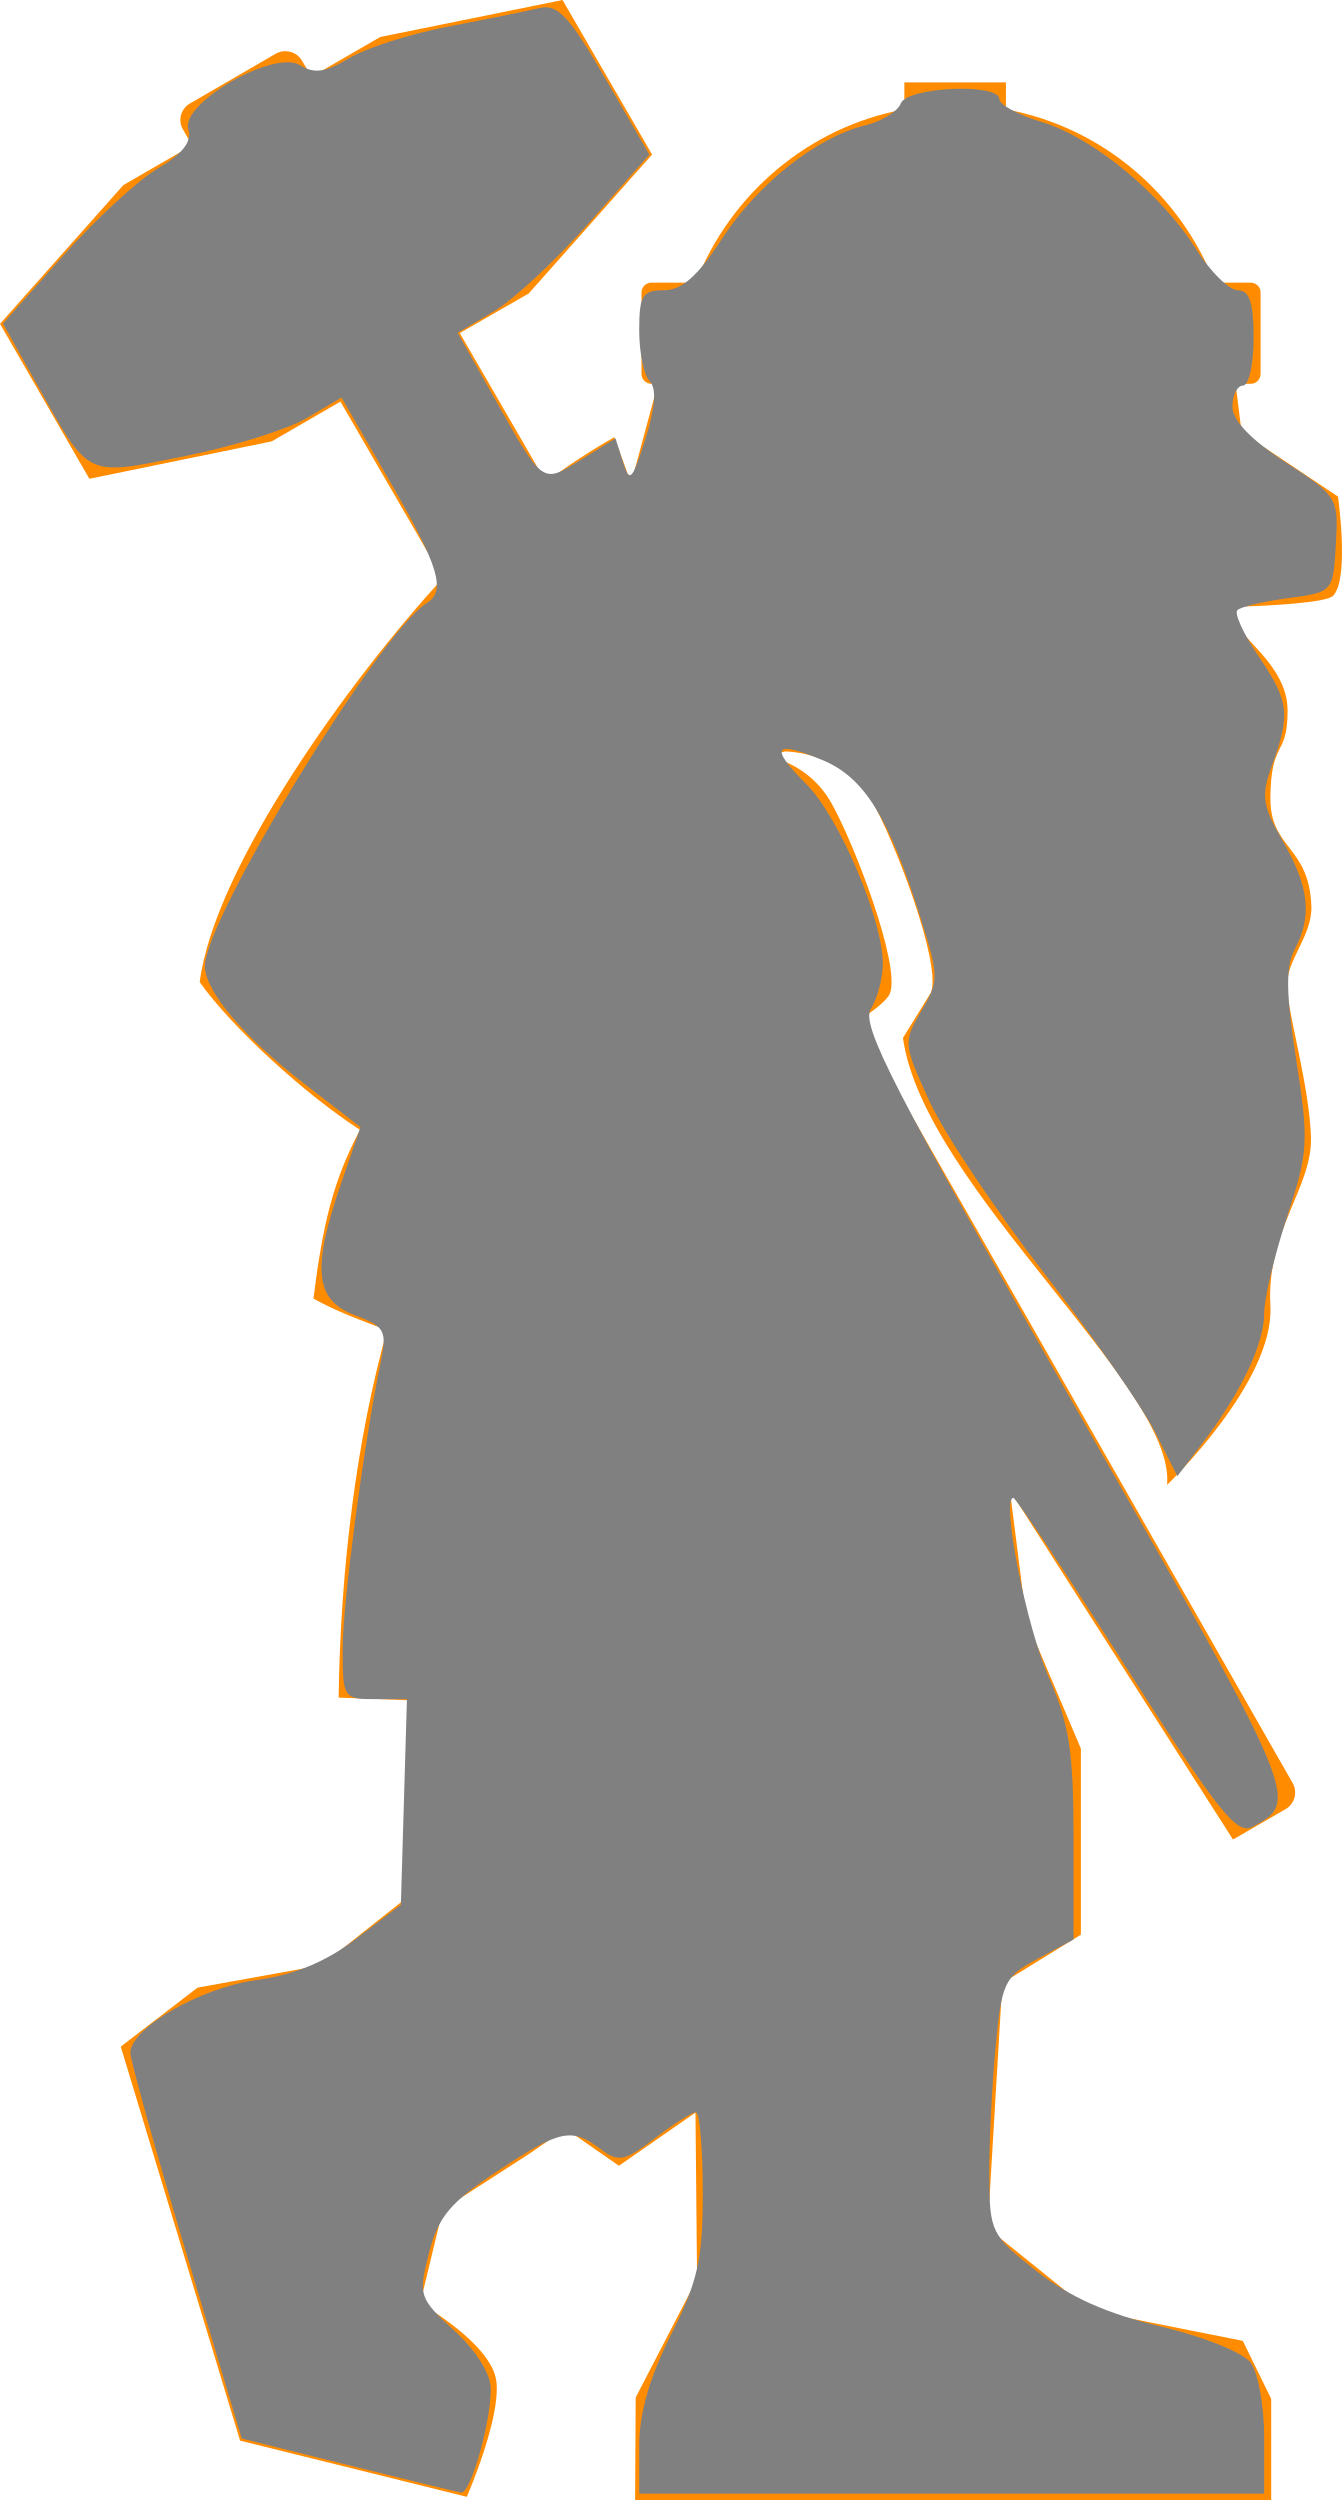
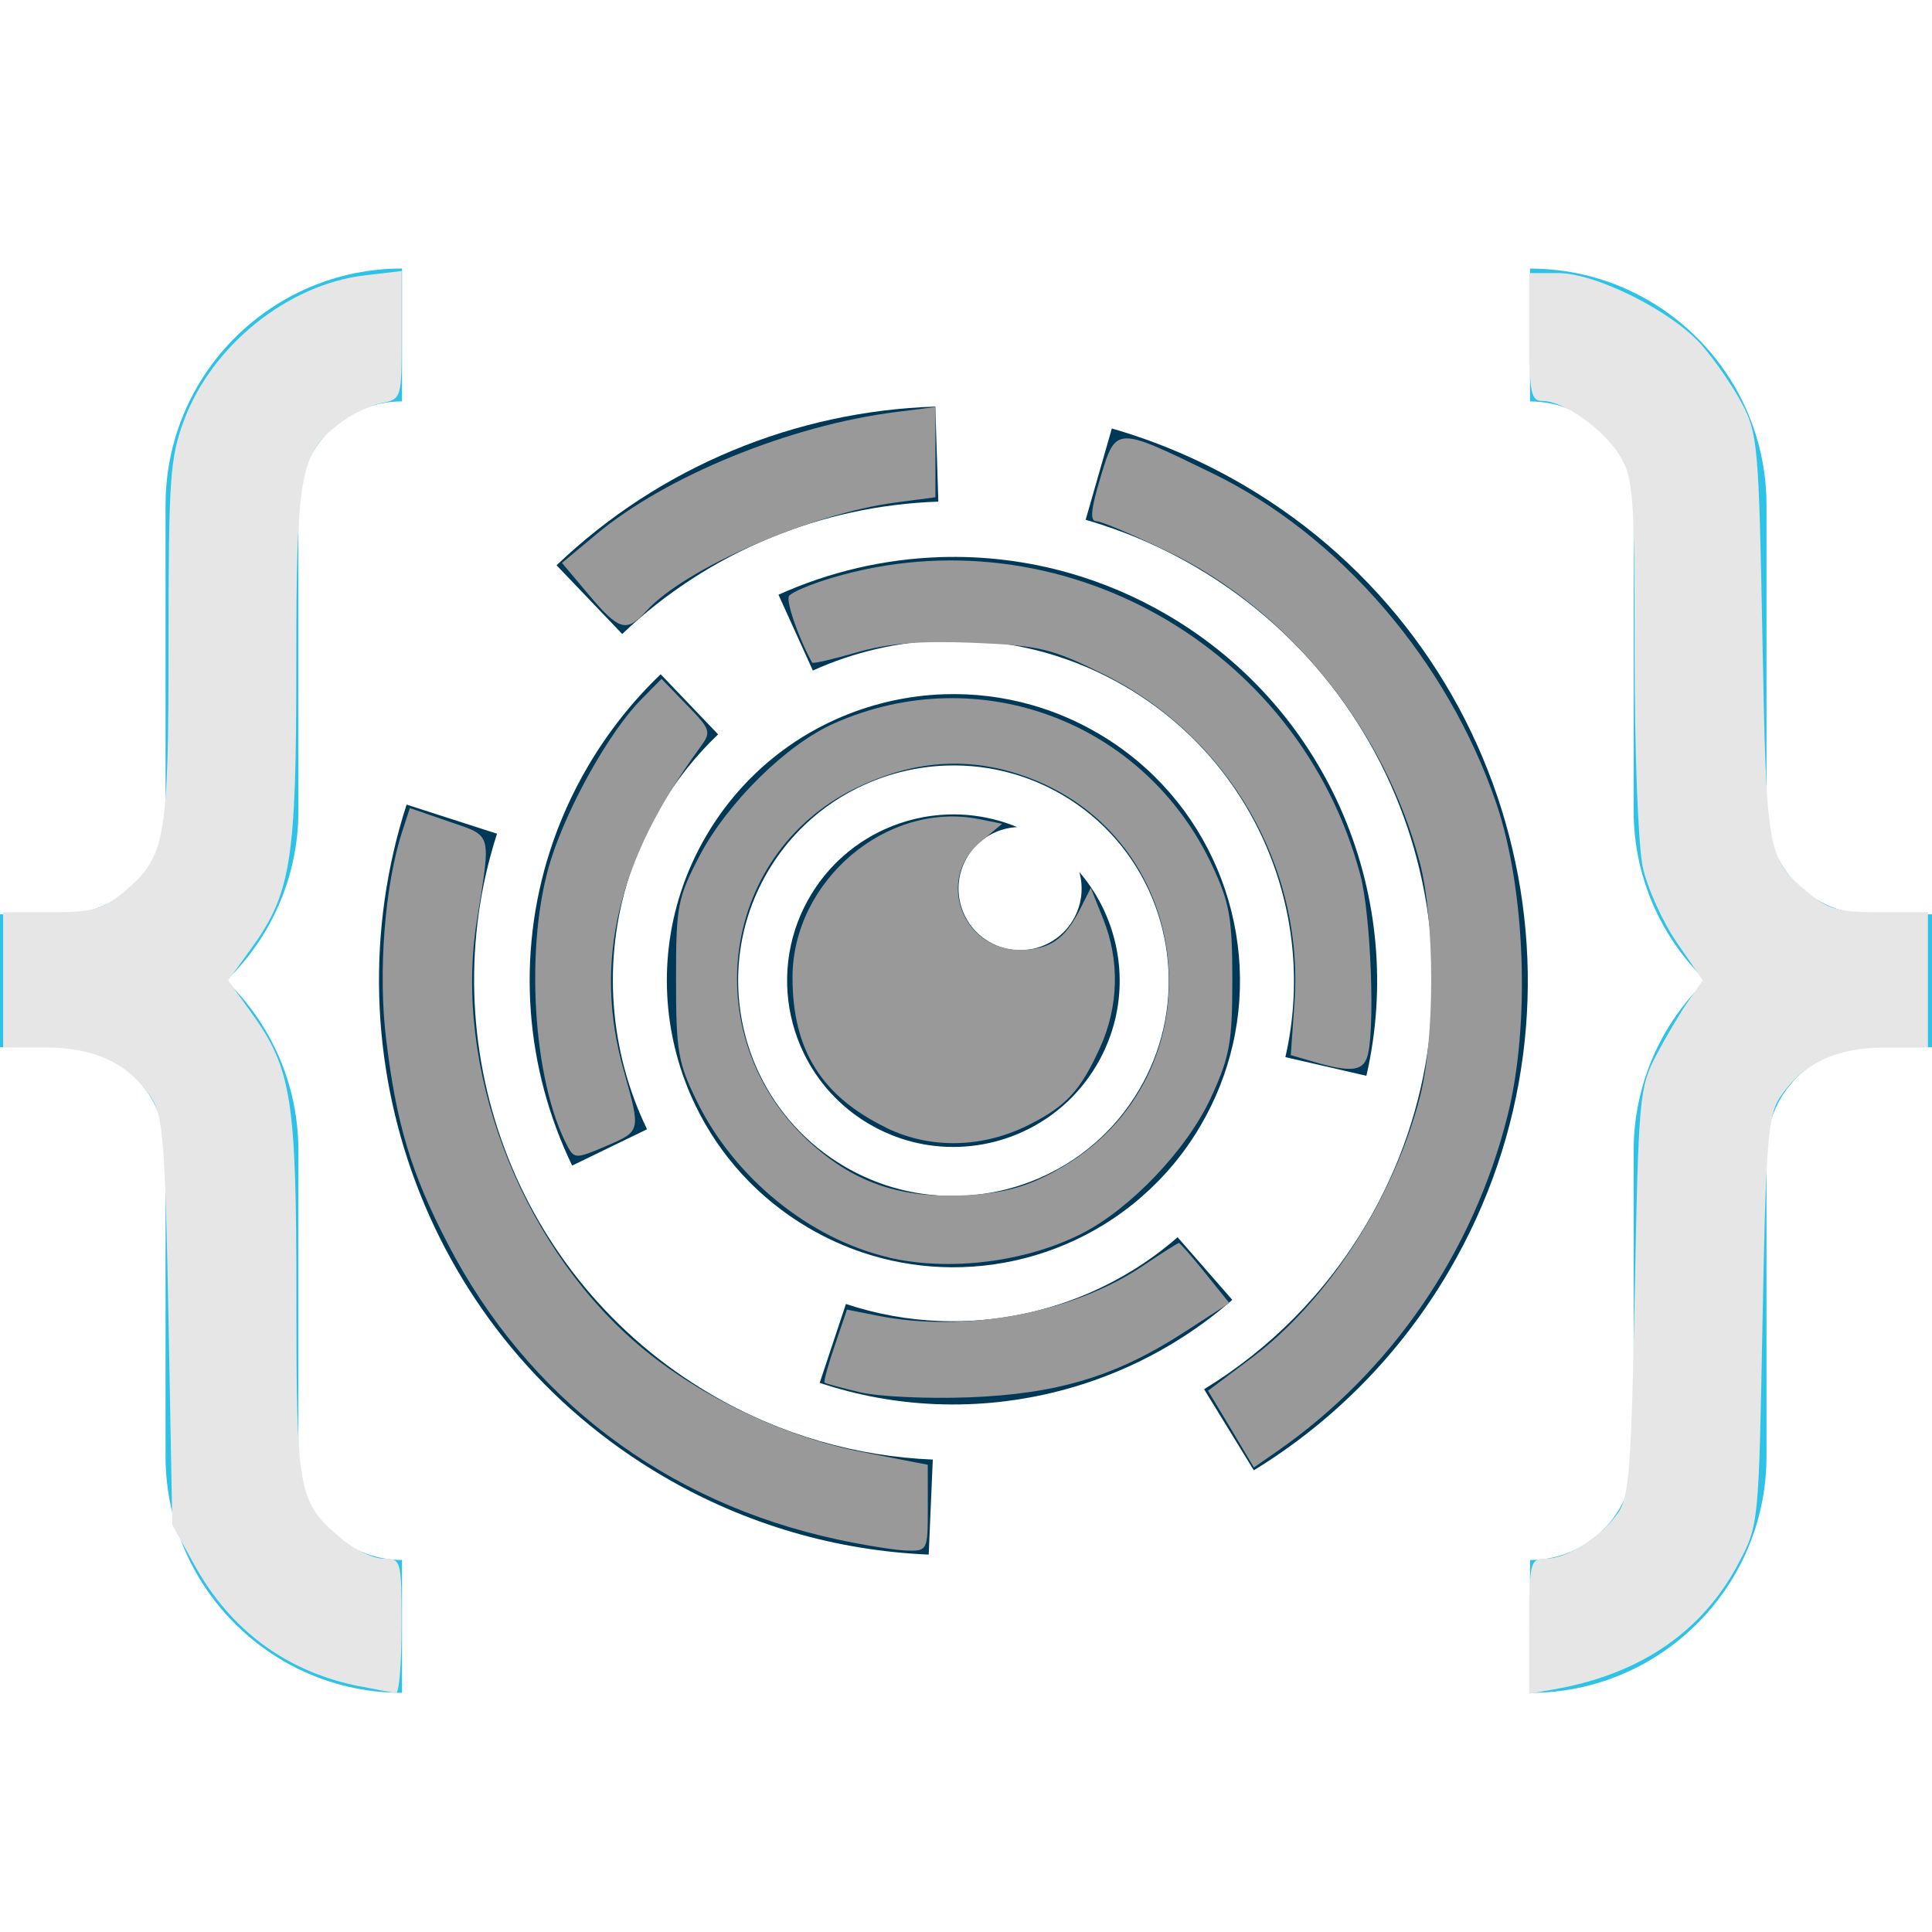
- <svg xmlns="http://www.w3.org/2000/svg" id="svg6313" viewBox="0 0 209.789 390.812" height="390.812" width="209.789" version="1.1">
-   <defs id="defs6315" />
-   <g style="fill:#ff8c00;fill-opacity:1" id="layer1" transform="translate(-1186.24,-903.6632)">
-     <path style="fill:#ff8c00;stroke:none;fill-opacity:1" id="path6341" d="m 1274.177,903.663 -28.5,5.781 -10.75,6.219 -1.469,-2.5 c -0.83,-1.433 -2.688,-1.922 -4.125,-1.094 l -13.375,7.75 c -1.437,0.828 -1.955,2.629 -1.125,4.062 l 1.438,2.5 -10.75,6.219 -19.281,21.688 13.969,24.219 28.5,-5.844 10.75,-6.219 16,27.625 c -14.224,15.439 -35.703,45.045 -38,63.125 5.157,7.256 16.666,17.679 25.062,23.094 -4.197,7.943 -5.815,14.679 -7.281,26.375 3.332,1.901 8.06,3.656 11.5,4.938 -4.68,16.758 -7.287,37.025 -7.562,57.438 l 10.719,0.406 0,30.812 -13.406,10.625 -19.375,3.5 -12,9.219 18.656,61.594 35.438,8.781 c 0,0 5.341,-12.189 4.625,-18.062 -0.716,-5.873 -11.906,-12.188 -11.906,-12.188 l 3.531,-14.656 13.469,-8.687 5.75,-3.938 8.312,5.781 11.969,-8.312 0.25,26 -9.594,18.531 -0.094,16.031 99.438,0 0,-15.812 -4.438,-9.062 -23.938,-4.781 -15.938,-12.844 2.281,-38.312 12.281,-7.562 0,-29.094 -8.531,-20.094 -2.562,-20.25 34.875,54.562 8.219,-4.75 c 1.437,-0.828 1.924,-2.66 1.094,-4.094 l -67.969,-119.094 c 2.709,-1.768 4.642,-3.319 5.031,-4.344 1.716,-4.515 -5.816,-23.974 -9.25,-29.906 -2.413,-4.168 -6.093,-6.176 -9.406,-7.094 1.167,-0.506 2.05,-0.843 2.531,-0.812 3.814,0.241 9.879,1.849 13.312,7.781 3.434,5.932 10.934,25.392 9.219,29.906 l -4.375,7.094 c 3.209,23.261 42.761,54.74 41.281,69.875 0,0 16.808,-16.086 16.156,-27.969 -0.652,-11.883 6.604,-18.511 6.344,-26.438 -0.261,-7.926 -3.572,-19.176 -3.75,-23.406 -0.177,-4.23 3.991,-7.965 3.812,-12.688 -0.358,-9.444 -6.482,-8.894 -6.406,-16.937 0.085,-9.135 2.688,-6.234 2.688,-13.594 0,-7.36 -8.125,-11.549 -8.125,-14.469 l 0,-1.75 c 4.837,-0.168 14.119,-0.618 15.219,-1.719 2.633,-2.633 0.781,-15.531 0.781,-15.531 l -15.062,-10.062 -0.938,-7.562 2.344,0 c 0.87,0 1.562,-0.693 1.562,-1.562 l 0,-12.719 c 0,-0.87 -0.693,-1.531 -1.562,-1.531 l -5.625,0 c -5.409,-13.86 -17.649,-24.342 -32.625,-27.094 l 0,-4.219 -15.875,0 0,4.219 c -14.976,2.751 -27.215,13.234 -32.625,27.094 l -6.906,0 c -0.87,0 -1.562,0.661 -1.562,1.531 l 0,12.719 c 0,0.87 0.693,1.563 1.562,1.562 l 1,0 -4.188,15.531 -2.625,-7.188 c -3.713,2.107 -7.289,4.452 -10.688,7 l -13.469,-23.281 10.781,-6.188 19.281,-21.719 -14,-24.156 z" />
+ <svg xmlns="http://www.w3.org/2000/svg" xmlns:xlink="http://www.w3.org/1999/xlink" id="svg10" version="1.1" viewBox="0 0 18.479 18.479" height="18.479" width="18.479">
+   <defs id="defs3">
+     <path d="M 0,0 H 48 V 48 H 0 Z" id="a" />
+     <clipPath clipPathUnits="userSpaceOnUse" id="clipPath28-3">
+       <path d="M 12.496,12.496 H 624.779 V 871.394 H 12.496 Z" id="path26-6" />
+     </clipPath>
+   </defs>
+   <clipPath id="b">
+     <use height="100%" width="100%" y="0" x="0" style="overflow:visible" id="use5" overflow="visible" xlink:href="#a" />
+   </clipPath>
+   <g id="g849" transform="matrix(0.2609776,0,0,-0.2609776,-21.99459,44.67177)">
+     <path d="m 152.816,132.794 c -2.097,0 -3.797,-1.7 -3.797,-3.798 v -7.792 -3.408 c 0,-3.424 -1.986,-6.385 -4.869,-7.793 -1.147,-0.56 -2.436,-0.875 -3.798,-0.875 v 4.869 c 2.097,0 3.798,1.7 3.798,3.798 v 4.384 6.816 c 0,2.447 1.014,4.657 2.645,6.232 l 6e-4,5e-4 -6e-4,6e-4 c -1.63,1.576 -2.645,3.786 -2.645,6.232 v 6.816 4.384 c 0,2.097 -1.701,3.798 -3.798,3.798 v 4.869 c 1.362,0 2.651,-0.314 3.798,-0.875 2.883,-1.408 4.869,-4.369 4.869,-7.792 v -3.408 -7.793 c 0,-2.097 1.7,-3.798 3.797,-3.798 l 0.212,-9e-4 h 0.004 l 0.023,3e-4 h 0.004 0.004 2.022 v -4.869 h -2.022 -0.004 -0.004 l -0.023,3e-4 h -0.004 l -0.212,-0.001 z" style="fill:#2ec2e6;fill-opacity:1;fill-rule:evenodd;stroke:none" id="path851" />
+     <path d="m 86.547,132.793 c 2.097,0 3.798,-1.7 3.798,-3.797 v -7.792 -3.408 c 0,-3.424 1.986,-6.385 4.869,-7.793 1.147,-0.56 2.436,-0.874 3.797,-0.874 v 4.869 c -2.097,0 -3.797,1.701 -3.797,3.798 v 4.384 6.816 c 0,2.446 -1.014,4.656 -2.645,6.232 l -5e-4,6e-4 5e-4,5e-4 c 1.631,1.576 2.645,3.786 2.645,6.232 v 6.816 4.385 c 0,2.097 1.701,3.798 3.797,3.798 v 4.87 c -1.362,0 -2.651,-0.315 -3.797,-0.875 -2.883,-1.408 -4.869,-4.369 -4.869,-7.793 v -3.408 -7.793 c 0,-2.097 -1.7,-3.798 -3.798,-3.798 l -0.212,-6e-4 h -0.004 l -0.023,3e-4 h -0.004 -0.004 -2.022 v -4.869 h 2.022 0.004 0.004 l 0.023,3e-4 h 0.004 z" style="fill:#2ec2e6;fill-opacity:1;fill-rule:evenodd;stroke:none" id="path853" />
+     <path d="m 128.1,150.39 c 8.359,-4.897 11.176,-15.682 6.28,-24.041 -1.512,-2.58 -3.584,-4.632 -5.973,-6.093 l 1.823,-2.971 c 2.859,1.75 5.34,4.211 7.152,7.305 5.875,10.03 2.506,22.927 -7.524,28.802 -1.554,0.91 -3.177,1.599 -4.832,2.075 l -0.96,-3.347 c 1.382,-0.397 2.737,-0.971 4.034,-1.73 z m -9.636,-32.712 c -2.776,0.115 -5.564,0.891 -8.125,2.391 -7.232,4.236 -10.316,12.879 -7.846,20.547 l -3.314,1.067 c -2.968,-9.192 0.723,-19.533 9.401,-24.616 3.07,-1.799 6.409,-2.731 9.734,-2.871 z m 7.284,6.912 c -2.117,-1.295 -4.585,-1.935 -7.065,-1.832 -1.142,0.047 -2.288,0.252 -3.403,0.623 l -0.961,-2.891 c 1.388,-0.463 2.812,-0.719 4.233,-0.779 3.087,-0.13 6.157,0.666 8.791,2.279 0.736,0.451 1.439,0.966 2.098,1.542 l -2.005,2.295 c -0.53,-0.463 -1.095,-0.876 -1.688,-1.238 z m -18.413,14.466 c 0.274,0.849 0.643,1.682 1.113,2.483 0.601,1.026 1.327,1.935 2.148,2.718 l -2.105,2.203 c -1.019,-0.975 -1.922,-2.105 -2.67,-3.382 -0.584,-0.997 -1.044,-2.032 -1.385,-3.088 -1.247,-3.862 -0.901,-7.998 0.811,-11.537 l 2.744,1.331 c -1.375,2.845 -1.654,6.171 -0.655,9.272 z m 12.481,-1.748 c -0.491,0.7 -0.56,1.65 -0.1,2.436 0.255,0.436 0.635,0.755 1.068,0.938 0.245,0.103 0.507,0.163 0.773,0.176 -0.216,0.09 -0.435,0.167 -0.657,0.23 -0.617,0.177 -1.248,0.253 -1.873,0.233 -0.803,-0.026 -1.593,-0.211 -2.324,-0.541 -0.618,-0.279 -1.192,-0.663 -1.694,-1.143 -0.4,-0.382 -0.754,-0.826 -1.048,-1.327 -0.229,-0.391 -0.41,-0.797 -0.544,-1.212 -0.489,-1.515 -0.353,-3.139 0.318,-4.527 0.508,-1.05 1.322,-1.966 2.403,-2.599 0.374,-0.219 0.762,-0.394 1.157,-0.526 0.544,-0.181 1.103,-0.282 1.661,-0.305 1.212,-0.051 2.416,0.261 3.45,0.894 0.289,0.177 0.565,0.379 0.824,0.605 0.482,0.421 0.905,0.927 1.247,1.509 0.321,0.548 0.546,1.125 0.682,1.712 0.435,1.889 -0.062,3.885 -1.324,5.349 0.159,-0.568 0.096,-1.197 -0.226,-1.747 -0.629,-1.075 -2.011,-1.435 -3.086,-0.806 -0.289,0.169 -0.526,0.393 -0.707,0.65 z m 2.301,8.018 c -1.062,0.306 -2.151,0.436 -3.228,0.401 -1.384,-0.045 -2.746,-0.363 -4.005,-0.932 -1.064,-0.481 -2.055,-1.143 -2.92,-1.97 -0.689,-0.659 -1.3,-1.424 -1.805,-2.288 -0.395,-0.674 -0.706,-1.374 -0.937,-2.088 -0.843,-2.611 -0.609,-5.409 0.548,-7.802 0.875,-1.809 2.278,-3.387 4.142,-4.479 0.644,-0.377 1.312,-0.678 1.993,-0.906 0.938,-0.313 1.902,-0.486 2.862,-0.527 2.088,-0.088 4.164,0.45 5.945,1.542 0.498,0.305 0.973,0.653 1.419,1.043 0.831,0.726 1.561,1.597 2.15,2.602 0.553,0.943 0.941,1.938 1.175,2.95 1.004,4.356 -0.868,9.041 -4.928,11.419 -0.775,0.454 -1.585,0.798 -2.411,1.035 z m 1.093,-3.287 c 3.046,-1.785 4.454,-5.31 3.702,-8.582 -0.175,-0.761 -0.467,-1.509 -0.882,-2.217 -0.442,-0.754 -0.991,-1.409 -1.616,-1.954 -0.335,-0.293 -0.692,-0.554 -1.067,-0.783 -1.339,-0.818 -2.898,-1.223 -4.466,-1.158 -0.722,0.03 -1.446,0.16 -2.151,0.394 -0.512,0.171 -1.014,0.397 -1.498,0.68 -1.399,0.82 -2.453,2.006 -3.11,3.367 -0.869,1.799 -1.046,3.901 -0.414,5.862 0.173,0.537 0.407,1.063 0.703,1.57 0.38,0.649 0.839,1.223 1.358,1.718 0.651,0.621 1.395,1.117 2.195,1.478 0.946,0.427 1.97,0.666 3.009,0.7 0.809,0.027 1.627,-0.07 2.425,-0.299 0.621,-0.178 1.23,-0.436 1.812,-0.777 z m -4.479,8.713 c -2.046,-0.067 -4.061,-0.537 -5.922,-1.378 l 1.259,-2.778 c 1.496,0.676 3.115,1.054 4.759,1.108 1.28,0.043 2.574,-0.111 3.836,-0.473 0.982,-0.282 1.945,-0.689 2.866,-1.229 4.819,-2.823 7.046,-8.399 5.857,-13.574 l 2.969,-0.684 c 1.485,6.441 -1.284,13.368 -7.287,16.885 -1.147,0.672 -2.344,1.179 -3.565,1.531 -1.571,0.452 -3.181,0.644 -4.773,0.593 z m -11.649,-2.817 c 3.159,3.016 7.314,4.71 11.585,4.851 l -0.11,3.484 c -5.119,-0.166 -10.094,-2.197 -13.881,-5.817 z" style="fill:#003857;fill-opacity:1;fill-rule:evenodd;stroke:none" id="path859" />
  </g>
-   <path id="path14" d="M 54.368,385.341 37.79,381.202 29.049,351.977 c -4.808,-16.074 -8.712,-30.068 -8.676,-31.099 0.137,-3.888 10.978,-10.142 19.646,-11.334 6.023,-0.828 10.922,-2.856 15.701,-6.497 l 6.946,-5.293 0.474,-16.067 0.474,-16.067 H 58.587 c -4.896,0 -5.028,-0.207 -5.018,-7.866 0.009,-7.237 3.262,-31.786 5.933,-44.773 1.027,-4.992 0.69,-5.605 -4.068,-7.401 -6.237,-2.354 -6.726,-7.228 -2.077,-20.686 l 3.002,-8.69 -8.92,-6.882 c -9.362,-7.222 -15.408,-14.407 -15.408,-18.309 0,-7.392 27.377,-52.215 34.629,-56.698 3.133,-1.936 2.009,-5.683 -5.734,-19.106 L 53.391,62.145 47.938,65.362 c -2.999,1.769 -11.575,4.445 -19.059,5.946 C 13.203,74.452 14.046,74.864 5.722,59.985 L 0.463,50.584 9.75,40.113 C 14.859,34.354 21.574,28.152 24.673,26.33 28.549,24.052 30.037,22.149 29.439,20.234 28.157,16.134 42.873,7.677 46.906,10.196 49.109,11.572 50.923,11.313 54.573,9.102 57.203,7.509 64.198,5.278 70.119,4.143 76.039,3.009 82.434,1.712 84.331,1.261 87.181,0.585 88.97,2.501 94.646,12.304 l 6.867,11.862 -9.386,10.625 C 86.965,40.634 80.222,46.902 77.143,48.719 l -5.598,3.303 5.345,9.51 c 8.097,14.405 7.756,14.153 13.939,10.331 l 5.391,-3.332 1.17,3.739 c 1.029,3.287 1.452,2.848 3.501,-3.637 1.547,-4.896 1.777,-7.931 0.682,-9.025 -0.907,-0.907 -1.649,-4.481 -1.649,-7.942 0,-5.487 0.494,-6.293 3.861,-6.293 2.797,0 5.293,-2.21 9.058,-8.02 5.561,-8.582 14.788,-15.895 22.404,-17.756 2.578,-0.63 5.08,-2.168 5.559,-3.417 1.001,-2.608 15.421,-3.245 15.421,-0.681 0,0.874 2.986,2.484 6.636,3.578 7.981,2.391 18.636,11.177 24.152,19.914 2.216,3.51 5.137,6.382 6.492,6.382 1.815,0 2.463,1.96 2.463,7.452 0,4.099 -0.745,7.452 -1.656,7.452 -0.911,0 -1.656,1.485 -1.656,3.299 0,2.14 2.92,5.195 8.307,8.694 8.121,5.274 8.297,5.562 7.866,12.847 -0.439,7.421 -0.47,7.456 -7.448,8.387 -3.854,0.514 -7.43,1.359 -7.948,1.876 -0.517,0.517 0.959,3.74 3.281,7.162 4.787,7.054 5.044,9.046 2.188,16.945 -1.803,4.985 -1.614,6.356 1.656,12.038 4.113,7.146 4.603,11.72 1.814,16.93 -1.411,2.637 -1.348,6.901 0.256,17.209 1.993,12.812 1.9,14.412 -1.436,24.573 -1.962,5.978 -3.568,12.753 -3.568,15.056 0,4.755 -3.568,12.299 -9.517,20.126 l -4.058,5.339 -3.562,-7.022 c -1.959,-3.862 -9.74,-14.997 -17.291,-24.743 -7.551,-9.747 -15.611,-21.832 -17.911,-26.856 -4.078,-8.907 -4.109,-9.258 -1.267,-14.069 2.787,-4.718 2.783,-5.354 -0.088,-14.516 -4.934,-15.743 -8.805,-21.993 -15.304,-24.708 -7.679,-3.209 -8.423,-2.108 -2.548,3.767 5.075,5.075 11.932,21.168 11.932,28.004 0,2.255 -0.842,5.449 -1.872,7.098 -1.579,2.529 3.441,12.306 32.087,62.491 34.934,61.201 35.017,61.397 27.592,65.371 -2.488,1.332 -5.346,-2.27 -19.776,-24.93 -9.277,-14.568 -17.212,-26.487 -17.633,-26.487 -1.938,0 1.989,19.976 5.494,27.944 3.237,7.359 3.915,11.687 3.915,24.993 v 16.093 l -5.581,3.005 c -5.253,2.829 -5.641,3.646 -6.612,13.923 -0.567,6.004 -1.008,15.016 -0.98,20.025 0.049,8.785 0.312,9.313 7.421,14.904 5.141,4.043 11.001,6.655 19.376,8.638 6.758,1.6 12.92,4.091 14.095,5.698 1.149,1.571 2.089,6.813 2.089,11.648 v 8.791 h -48.852 -48.852 v -7.499 c 0,-5.041 1.628,-10.725 4.968,-17.341 4.209,-8.337 4.968,-11.747 4.968,-22.309 0,-6.857 -0.489,-12.467 -1.086,-12.467 -0.597,0 -3.483,1.828 -6.413,4.063 -4.733,3.61 -5.674,3.8 -8.436,1.709 -4.565,-3.457 -6.382,-3.069 -16.212,3.457 -7.353,4.882 -9.217,7.119 -10.657,12.791 -1.687,6.645 -1.555,7.048 3.969,12.108 3.441,3.151 5.71,6.792 5.705,9.151 -0.012,5.302 -3.179,16.377 -4.623,16.167 -0.64,-0.093 -8.624,-2.032 -17.742,-4.309 z" style="fill:#808080;stroke-width:1.656" />
+   <path id="path16" d="M 3.439,16.129 C 2.745,15.992 2.209,15.598 1.861,14.971 L 1.648,14.585 1.612,12.64 C 1.58,10.925 1.561,10.672 1.446,10.498 1.235,10.175 0.909,10.02 0.443,10.019 L 0.03,10.019 V 9.372 8.725 h 0.462 c 0.397,0 0.494,-0.027 0.693,-0.194 0.4,-0.337 0.427,-0.487 0.427,-2.389 0,-1.566 0.014,-1.762 0.148,-2.122 C 2.028,3.303 2.753,2.721 3.487,2.634 l 0.355,-0.042 V 3.205 c 0,0.612 -1.438e-4,0.612 -0.2,0.652 C 3.532,3.879 3.35,3.969 3.237,4.058 2.867,4.349 2.834,4.538 2.834,6.372 c 0,1.861 -0.05,2.174 -0.433,2.703 L 2.182,9.377 2.404,9.686 c 0.386,0.537 0.431,0.82 0.431,2.721 0,1.882 0.015,1.96 0.434,2.313 0.123,0.104 0.302,0.188 0.398,0.188 0.171,0 0.174,0.01 0.174,0.647 0,0.356 -0.024,0.644 -0.054,0.639 -0.03,-0.004 -0.186,-0.034 -0.348,-0.066 z" style="fill:#e6e6e6;stroke-width:0.072" />
+   <path id="path18" d="m 14.628,15.554 c 0,-0.621 0.006,-0.645 0.162,-0.646 0.199,-5.75e-4 0.524,-0.208 0.687,-0.439 0.105,-0.148 0.127,-0.444 0.159,-2.114 0.036,-1.866 0.044,-1.954 0.207,-2.265 0.094,-0.178 0.232,-0.411 0.308,-0.519 L 16.287,9.377 16.039,9.016 C 15.902,8.817 15.755,8.491 15.712,8.291 15.669,8.088 15.634,7.185 15.634,6.258 15.634,4.72 15.623,4.572 15.491,4.356 15.337,4.103 14.958,3.836 14.753,3.835 14.643,3.835 14.628,3.758 14.628,3.224 V 2.612 h 0.276 c 0.361,0 1.089,0.365 1.373,0.689 0.121,0.138 0.293,0.387 0.382,0.554 0.153,0.288 0.164,0.406 0.198,2.245 0.039,2.081 0.044,2.107 0.436,2.437 0.19,0.16 0.292,0.188 0.685,0.188 h 0.462 v 0.647 0.647 l -0.413,2.87e-4 c -0.466,2.88e-4 -0.791,0.156 -1.003,0.478 -0.114,0.174 -0.134,0.427 -0.166,2.143 -0.036,1.943 -0.036,1.945 -0.23,2.313 -0.346,0.655 -0.941,1.061 -1.765,1.205 l -0.234,0.041 z" style="fill:#e6e6e6;stroke-width:0.072" />
+   <path id="path24" d="m 11.775,13.669 -0.221,-0.367 0.419,-0.315 c 0.728,-0.547 1.359,-1.526 1.609,-2.498 C 13.725,9.934 13.725,8.807 13.581,8.254 13.248,6.976 12.324,5.833 11.175,5.277 10.843,5.117 10.533,4.985 10.486,4.985 c -0.063,0 -0.052,-0.113 0.038,-0.413 0.15,-0.498 0.143,-0.498 1.079,-0.042 1.214,0.592 2.245,1.792 2.708,3.152 0.28,0.82 0.327,2.119 0.108,2.99 -0.327,1.306 -1.114,2.452 -2.206,3.211 l -0.22,0.153 z" style="fill:#999999;stroke-width:0.072" />
+   <path id="path26" d="m 12.57,10.157 -0.224,-0.065 0.035,-0.496 C 12.475,8.289 11.746,7.036 10.547,6.444 10.057,6.202 9.939,6.174 9.306,6.148 8.796,6.128 8.495,6.153 8.194,6.24 7.967,6.306 7.775,6.35 7.768,6.338 7.639,6.106 7.516,5.751 7.546,5.701 7.568,5.666 7.754,5.587 7.96,5.526 10.128,4.882 12.428,6.176 13.011,8.368 c 0.104,0.392 0.145,1.537 0.062,1.753 -0.048,0.125 -0.166,0.134 -0.504,0.036 z" style="fill:#999999;stroke-width:0.072" />
+   <path id="path28" d="M 8.497,12.026 C 7.741,11.848 7.025,11.266 6.668,10.538 6.485,10.167 6.466,10.054 6.466,9.372 c 0,-0.707 0.014,-0.782 0.226,-1.188 C 6.958,7.677 7.524,7.119 7.98,6.918 9.364,6.305 10.95,6.902 11.594,8.278 c 0.167,0.356 0.193,0.504 0.193,1.094 0,0.601 -0.025,0.737 -0.207,1.131 -0.228,0.493 -0.769,1.061 -1.237,1.298 -0.538,0.272 -1.27,0.362 -1.847,0.226 z M 10.094,11.2 C 11.728,10.311 11.465,7.904 9.677,7.384 9.181,7.24 8.691,7.291 8.183,7.539 6.865,8.184 6.653,9.964 7.776,10.953 c 0.42,0.37 0.852,0.511 1.466,0.479 0.353,-0.019 0.571,-0.077 0.853,-0.231 z" style="fill:#999999;stroke-width:0.072" />
+   <path id="path30" d="M 8.479,10.787 C 7.859,10.487 7.58,10.042 7.58,9.35 c 0,-0.925 0.903,-1.692 1.786,-1.515 l 0.219,0.044 -0.212,0.178 c -0.421,0.354 -0.17,1.028 0.383,1.028 0.281,0 0.428,-0.099 0.573,-0.386 l 0.104,-0.207 0.119,0.298 c 0.159,0.397 0.148,0.836 -0.03,1.229 -0.185,0.408 -0.32,0.556 -0.669,0.734 -0.448,0.229 -0.949,0.241 -1.375,0.035 z" style="fill:#999999;stroke-width:0.072" />
+   <path id="path32" d="m 8.228,13.317 c -0.178,-0.042 -0.332,-0.084 -0.341,-0.093 -0.01,-0.009 0.034,-0.17 0.098,-0.357 l 0.116,-0.341 0.297,0.059 c 0.84,0.166 1.866,-0.027 2.534,-0.478 0.178,-0.12 0.333,-0.218 0.344,-0.218 0.011,0 0.124,0.129 0.251,0.287 l 0.231,0.287 -0.436,0.282 c -0.648,0.419 -1.205,0.587 -2.051,0.62 -0.396,0.015 -0.865,-0.006 -1.043,-0.048 z" style="fill:#999999;stroke-width:0.072" />
+   <path id="path34" d="M 5.431,10.969 C 5.092,10.334 5.015,9.026 5.27,8.221 5.435,7.7 5.832,6.995 6.131,6.692 L 6.327,6.493 6.569,6.743 C 6.803,6.984 6.807,6.998 6.69,7.157 5.903,8.233 5.674,9.203 5.965,10.237 6.13,10.823 6.131,10.818 5.801,10.96 5.516,11.083 5.493,11.084 5.431,10.969 Z" style="fill:#999999;stroke-width:0.072" />
+   <path id="path36" d="M 5.631,5.688 5.375,5.384 5.705,5.109 C 6.371,4.553 7.559,4.068 8.569,3.941 L 8.947,3.893 V 4.325 4.756 L 8.569,4.806 C 7.754,4.913 6.551,5.436 6.181,5.845 5.993,6.053 5.92,6.032 5.631,5.688 Z" style="fill:#999999;stroke-width:0.072" />
+   <path id="path38" d="M 8.012,14.725 C 6.364,14.372 5.046,13.372 4.282,11.895 3.933,11.222 3.791,10.751 3.693,9.939 3.615,9.301 3.68,8.466 3.846,7.957 L 3.92,7.729 4.294,7.858 c 0.419,0.144 0.404,0.09 0.266,0.955 -0.221,1.386 0.395,3.036 1.496,4.007 0.576,0.508 1.419,0.919 2.189,1.068 l 0.629,0.122 2.373e-4,0.413 c 2.301e-4,0.405 -0.004,0.413 -0.198,0.408 -0.109,-0.003 -0.408,-0.051 -0.665,-0.106 z" style="fill:#999999;stroke-width:0.072" />
</svg>
